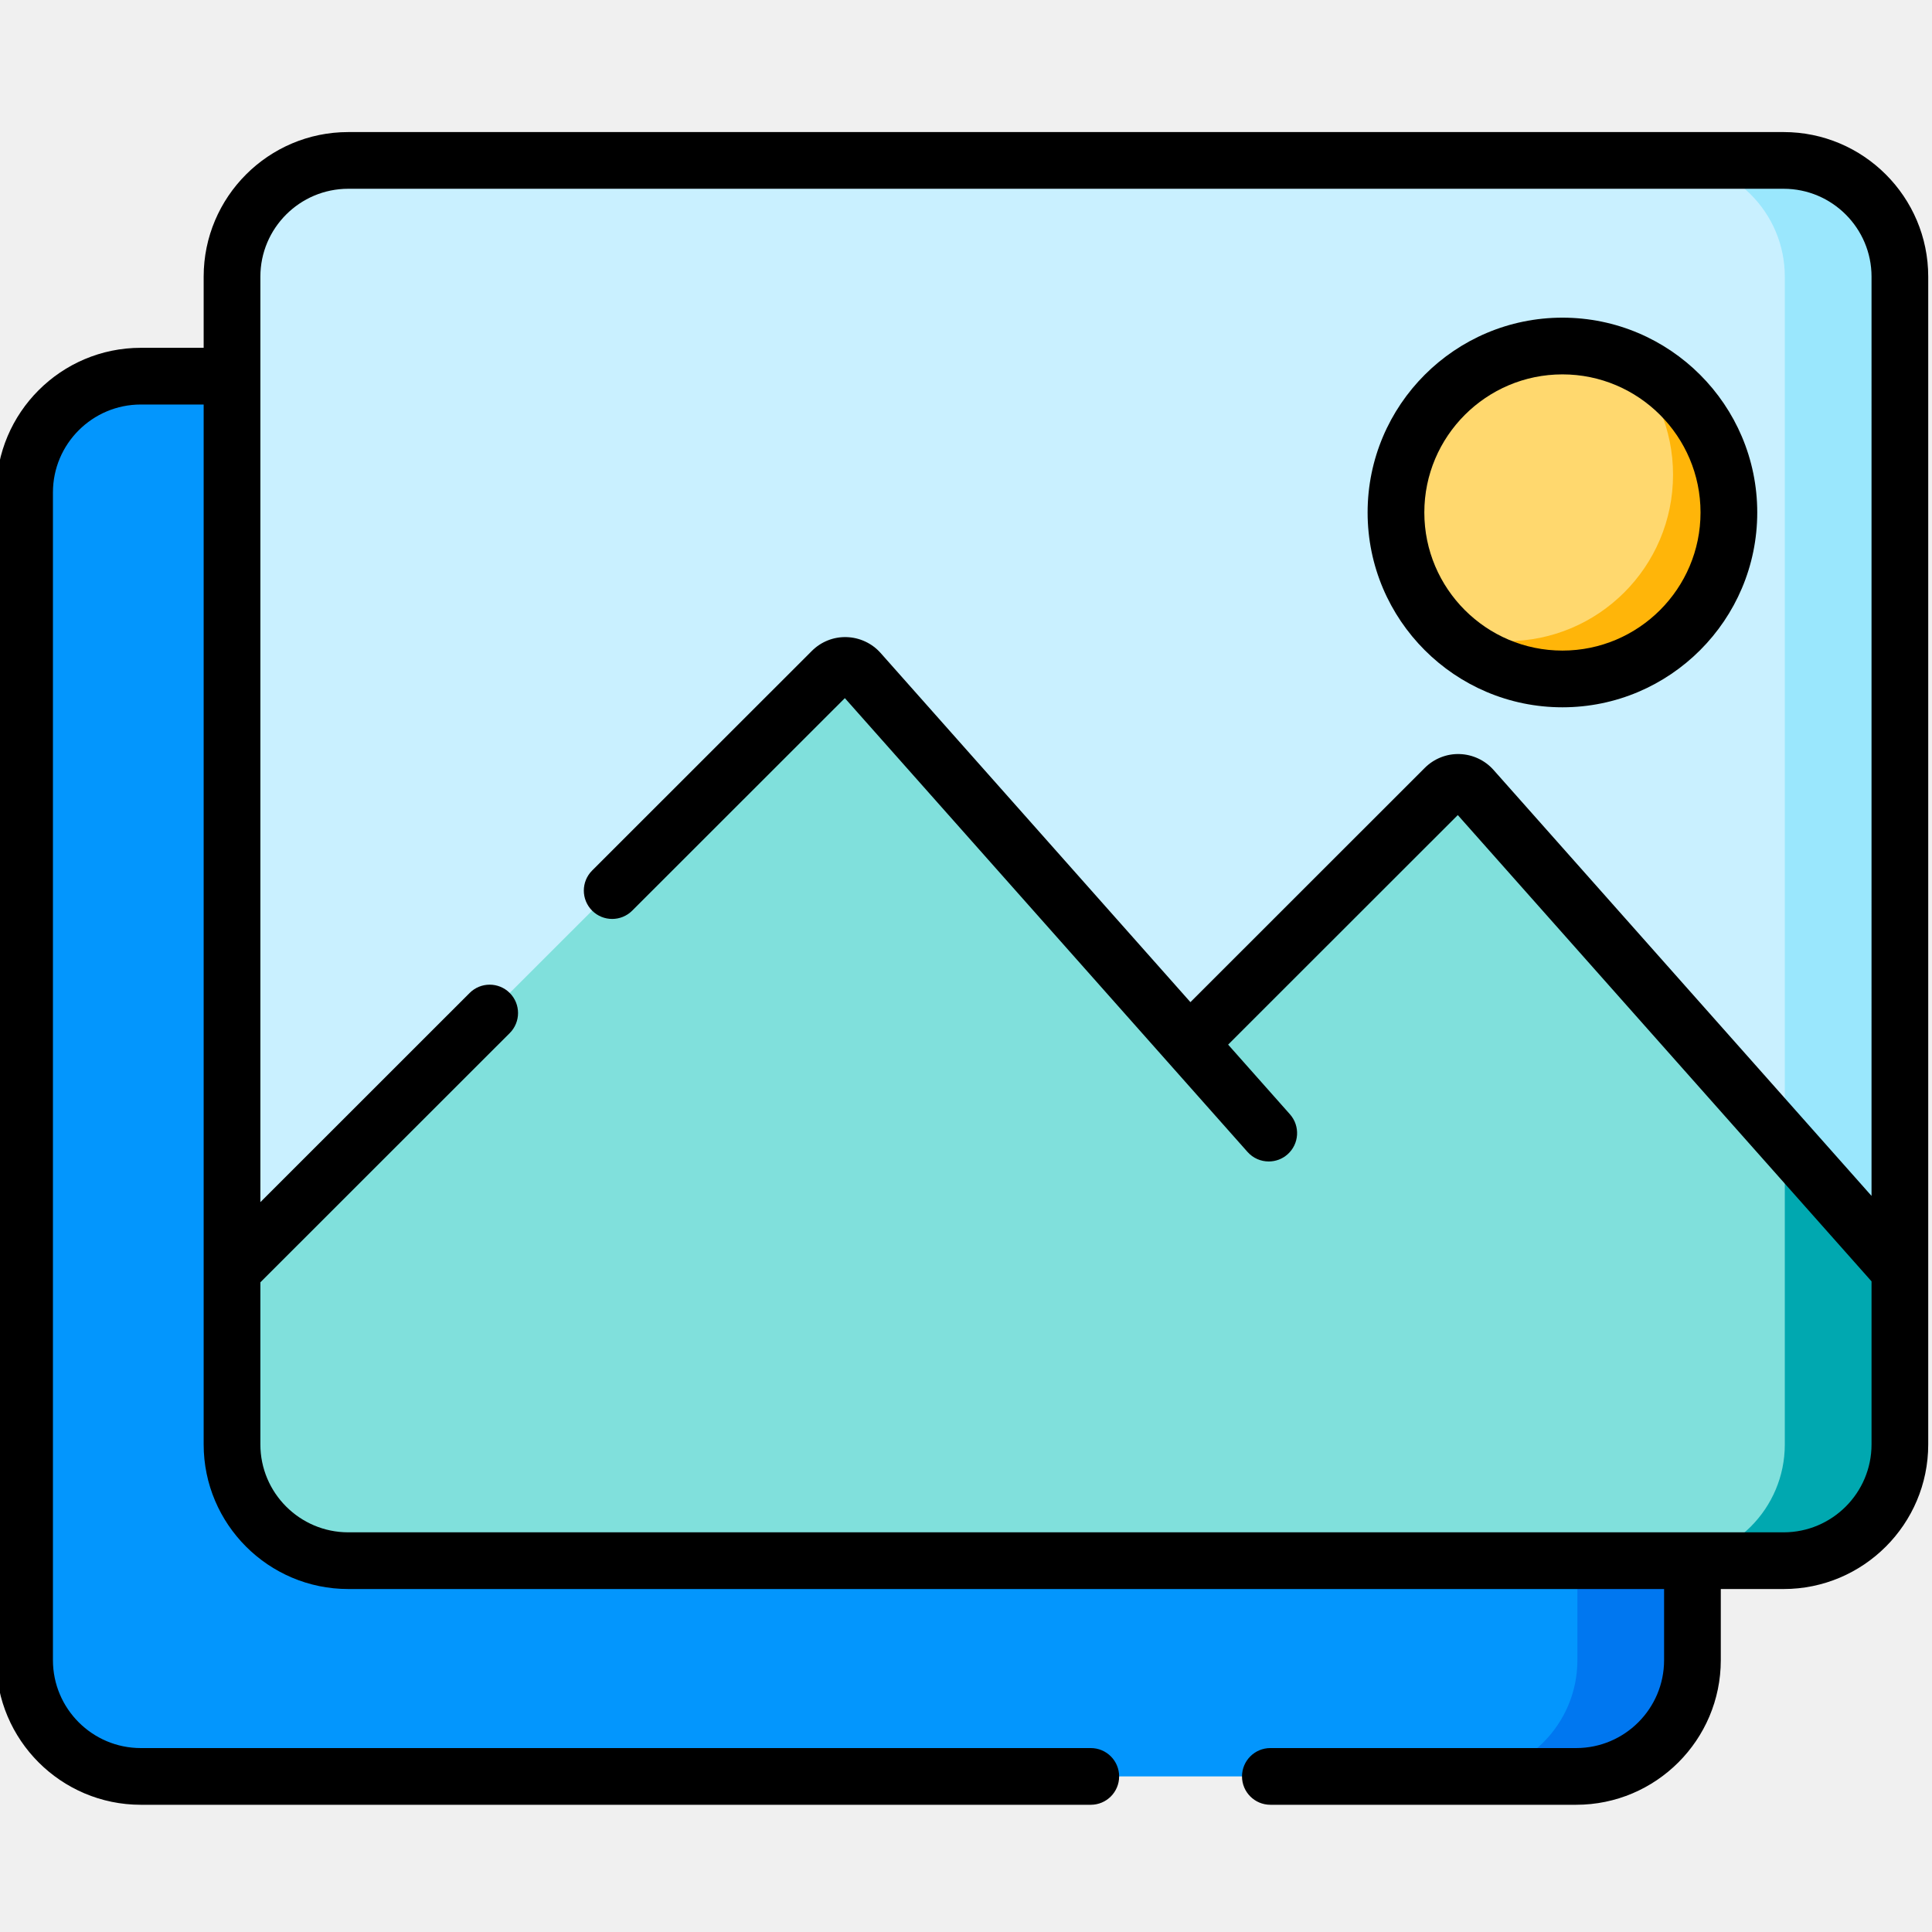
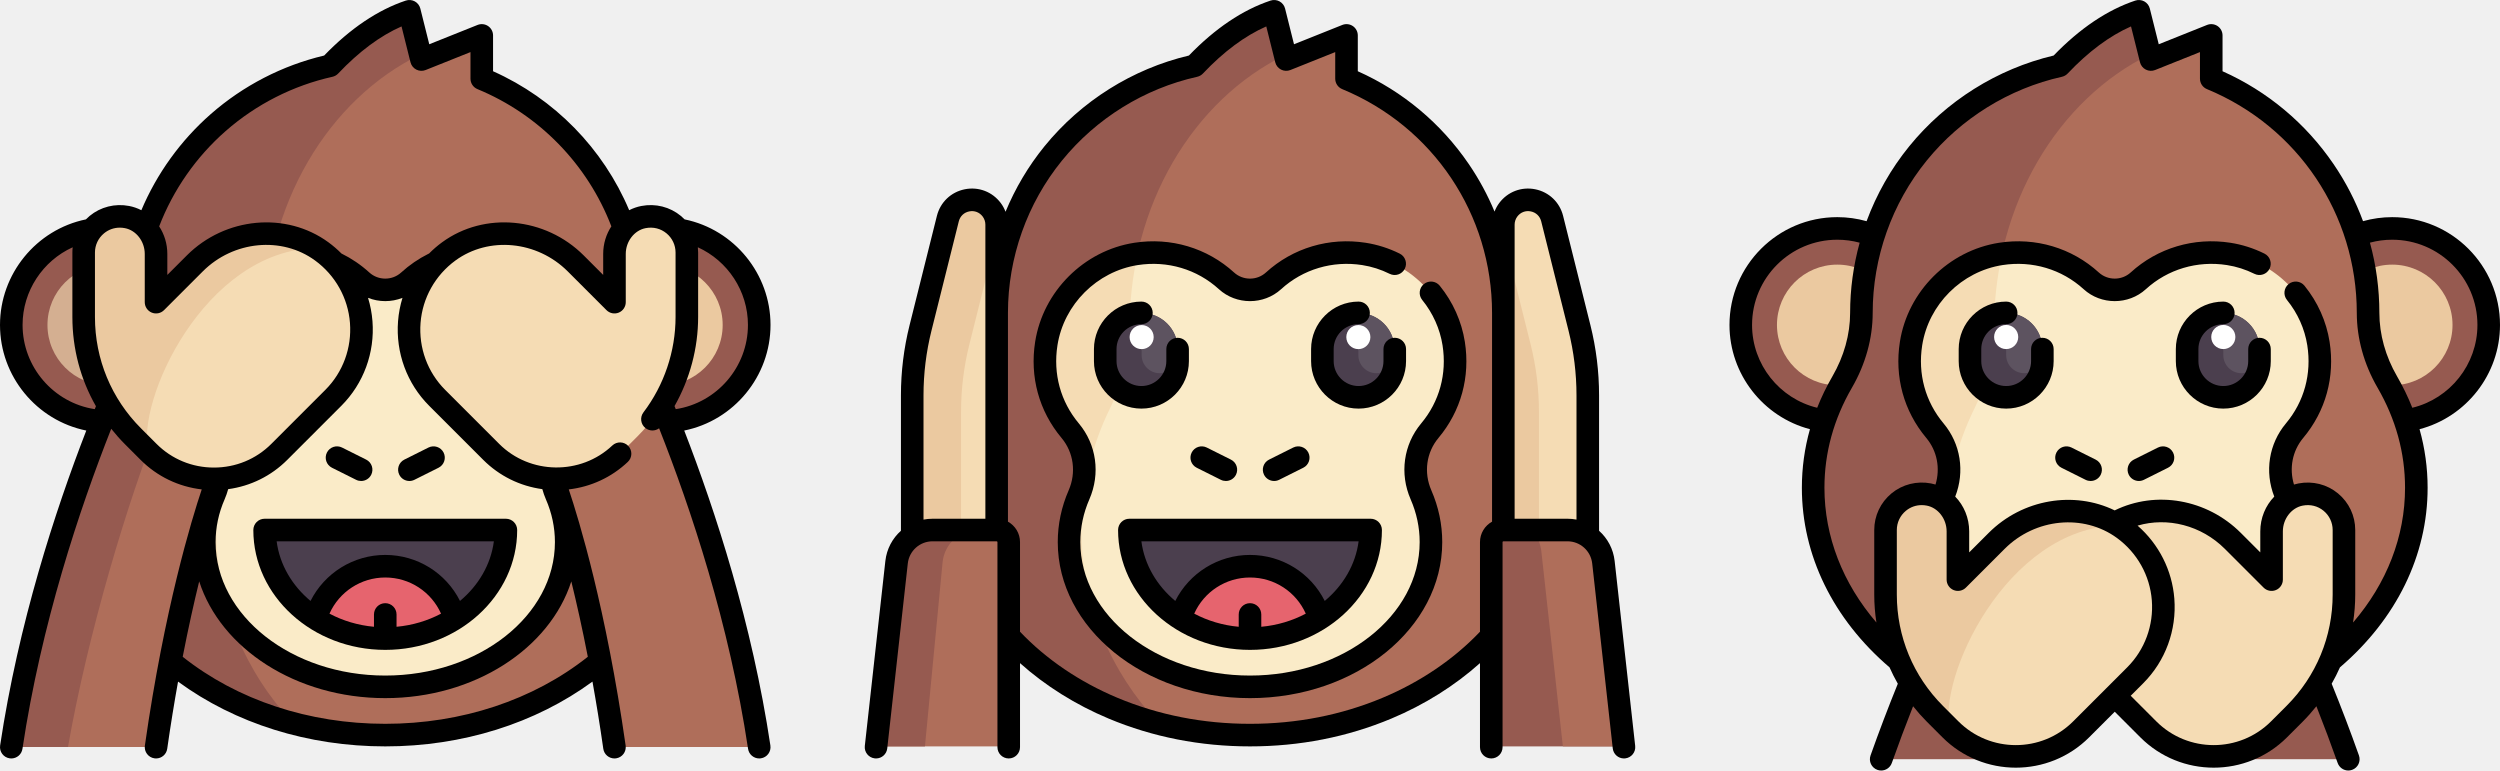
- <svg xmlns="http://www.w3.org/2000/svg" height="511pt" viewBox="1 -34 511.999 511" width="511pt">
-   <path d="m418.711 436.27h-380.391c-17.016 0-30.805-13.789-30.805-30.805v-309.473c0-17.012 13.789-30.805 30.805-30.805h380.391c17.012 0 30.805 13.793 30.805 30.805v309.473c0 17.016-13.793 30.805-30.805 30.805zm0 0" fill="#0396fd" />
-   <path d="m449.512 95.996v309.473c0 17.012-13.785 30.801-30.801 30.801h-30.496c17.012 0 30.809-13.789 30.809-30.801v-309.473c0-17.012-13.797-30.809-30.809-30.809h30.496c17.016 0 30.801 13.797 30.801 30.809zm0 0" fill="#0077f0" />
-   <path d="m473.68 379.098h-380.391c-17.012 0-30.805-13.793-30.805-30.809v-309.469c0-17.016 13.793-30.805 30.805-30.805h380.391c17.016 0 30.805 13.789 30.805 30.805v309.469c0 17.016-13.789 30.809-30.805 30.809zm0 0" fill="#c9f0ff" />
-   <path d="m504.48 38.82v309.473c0 17.016-13.785 30.801-30.797 30.801h-30.5c17.012 0 30.809-13.785 30.809-30.801v-309.473c0-17.012-13.797-30.809-30.809-30.809h30.5c17.012 0 30.797 13.797 30.797 30.809zm0 0" fill="#9ae7fd" />
-   <path d="m504.484 302.215-113.301-127.688c-1.914-2.156-5.25-2.254-7.289-.219l-67.75 67.719-87.398-98.492c-1.914-2.156-5.246-2.258-7.289-.219l-158.973 158.898v46.074c0 17.016 13.793 30.809 30.805 30.809h380.391c17.016 0 30.805-13.793 30.805-30.809zm0 0" fill="#80e0dc" />
-   <path d="m504.48 302.215v46.078c0 17.016-13.785 30.801-30.797 30.801h-30.5c17.012 0 30.809-13.785 30.809-30.801v-80.438zm0 0" fill="#00a8b0" />
-   <path d="m459.172 101.312c0 24.363-19.75 44.113-44.113 44.113-24.363 0-44.113-19.75-44.113-44.113s19.75-44.113 44.113-44.113c24.363 0 44.113 19.75 44.113 44.113zm0 0" fill="#ffd86e" />
-   <path d="m459.168 101.316c0 24.359-19.75 44.109-44.109 44.109-12.375 0-23.562-5.098-31.578-13.312 5.172 2.133 10.84 3.305 16.781 3.305 24.359 0 44.109-19.75 44.109-44.109 0-11.984-4.777-22.848-12.531-30.805 16.035 6.605 27.328 22.387 27.328 40.812zm0 0" fill="#ffb509" />
-   <path d="m415.059 49.684c-28.469 0-51.629 23.16-51.629 51.629s23.16 51.629 51.629 51.629 51.629-23.16 51.629-51.629-23.16-51.629-51.629-51.629zm0 88.227c-20.184 0-36.598-16.418-36.598-36.598s16.418-36.598 36.598-36.598c20.18 0 36.598 16.418 36.598 36.598s-16.418 36.598-36.598 36.598zm0 0" />
-   <path d="m473.68.5h-380.391c-21.129 0-38.316 17.188-38.316 38.316v18.859h-16.652c-21.129 0-38.32 17.188-38.32 38.32v309.469c0 21.133 17.191 38.32 38.32 38.32h251.746c4.152 0 7.516-3.363 7.516-7.516 0-4.148-3.363-7.512-7.516-7.512h-251.746c-12.844 0-23.293-10.449-23.293-23.293v-309.469c0-12.844 10.449-23.293 23.293-23.293h16.652v275.59c0 21.129 17.188 38.316 38.316 38.316h348.711v18.855c0 12.844-10.449 23.293-23.289 23.293h-81.051c-4.152 0-7.516 3.363-7.516 7.512 0 4.152 3.363 7.516 7.516 7.516h81.051c21.129 0 38.316-17.188 38.316-38.32v-18.855h16.652c21.129 0 38.32-17.188 38.32-38.316v-309.477c0-21.129-17.191-38.316-38.32-38.316zm23.293 281.926-100.168-112.883c-2.277-2.57-5.559-4.105-8.992-4.207-3.43-.125-6.801 1.23-9.23 3.66l-62.109 62.082-82.105-92.531c-2.277-2.57-5.559-4.102-8.992-4.203-3.469-.125-6.801 1.23-9.23 3.66l-58.223 58.195c-2.938 2.934-2.938 7.691-.004 10.629 2.934 2.938 7.691 2.934 10.625 0l56.348-56.316 106.715 120.266c1.484 1.672 3.551 2.523 5.625 2.523 1.773 0 3.555-.621 4.984-1.891 3.105-2.758 3.387-7.504.633-10.609l-16.383-18.465 60.863-60.832 109.645 123.566v43.219c0 12.844-10.449 23.293-23.293 23.293h-380.391c-12.84 0-23.289-10.449-23.289-23.293v-42.961l66.082-66.047c2.934-2.938 2.938-7.695.004-10.629-2.938-2.938-7.695-2.938-10.629-.004l-55.457 55.434v-245.266c0-12.84 10.449-23.289 23.289-23.289h380.391c12.844 0 23.293 10.449 23.293 23.289zm0 0" />
+ <svg xmlns="http://www.w3.org/2000/svg" version="1.1" id="Capa_1" x="0px" y="0px" viewBox="0 0 1661.224 512" xml:space="preserve" width="1661.224" height="512">
+   <defs id="defs89" />
+   <g id="g1174" transform="translate(574.6111,-4.008169)">
+     <path id="path2" d="M 436.758,257.861 C 428.654,243.877 424,228.164 424,212.001 v 0 C 424,141.89 381.022,81.869 320,56.693 V 28.001 l -40,16 -8,-32 c -21.101,7.034 -39.1,21.795 -52.658,36.133 -75.131,16.742 -131.341,83.689 -131.341,163.867 0,16.164 -4.653,31.876 -12.757,45.86 -12.322,21.262 -19.243,45.03 -19.243,70.14 0,90.575 89.543,164 200,164 110.457,0 200,-73.425 200,-164 0,-25.11 -6.921,-48.878 -19.243,-70.14 z" style="fill:#af6e5a" />
+     <path id="path4" d="m 144.001,356.667 c 0,-29.295 6.92,-57.024 19.242,-81.83 8.105,-16.315 12.758,-34.646 12.758,-53.504 0,-81.409 42.595,-151.083 103.165,-180.674 L 272.001,12 c -21.101,7.034 -39.1,21.795 -52.658,36.133 -75.132,16.743 -131.342,83.69 -131.342,163.868 0,16.164 -4.652,31.876 -12.758,45.86 -12.322,21.262 -19.242,45.03 -19.242,70.14 0,73.107 58.35,135.015 138.934,156.185 -31.661,-33.849 -50.934,-78.523 -50.934,-127.519 z" style="fill:#965a50" />
+     <path id="path6" d="m 256.001,460 c 66.274,0 120,-42.981 120,-96 0,-10.999 -2.339,-21.549 -6.621,-31.374 -6.21,-14.248 -4.096,-30.599 5.88,-42.518 12.724,-15.201 19.286,-35.725 15.823,-57.771 -4.757,-30.282 -29.239,-54.721 -59.527,-59.435 -23.145,-3.602 -44.599,3.844 -59.968,17.863 -4.369,3.985 -9.978,5.977 -15.584,5.977 -5.609,0 -11.219,-1.992 -15.588,-5.977 -15.37,-14.019 -36.823,-21.465 -59.968,-17.863 -30.289,4.714 -54.771,29.153 -59.527,59.435 -3.463,22.046 3.099,42.57 15.823,57.771 9.976,11.918 12.09,28.27 5.88,42.518 -4.282,9.825 -6.621,20.375 -6.621,31.374 -0.002,53.02 53.724,96 119.998,96 z" style="fill:#faebc8" />
+     <path id="path8" d="m 136.001,364 c 0,17.943 6.266,34.676 16.977,49.043 -5.752,-17.836 -8.977,-36.731 -8.977,-56.376 0,-29.295 6.92,-57.024 19.242,-81.83 8.105,-16.315 12.758,-34.646 12.758,-53.504 0,-16.767 1.898,-32.992 5.297,-48.515 -0.286,0.041 -0.564,0.039 -0.852,0.083 -30.289,4.714 -54.77,29.153 -59.527,59.435 -3.463,22.046 3.1,42.57 15.822,57.771 9.977,11.918 12.091,28.27 5.881,42.518 -4.282,9.826 -6.621,20.376 -6.621,31.375 z" style="fill:#f5dcb4" />
+     <path id="path10" d="m 176.001,356.001 c 0,39.765 35.817,72 80,72 44.183,0 80,-32.235 80,-72 z" style="fill:#4b3f4e" />
+     <path id="path12" d="m 209.905,414.787 c 13.036,8.296 28.916,13.213 46.096,13.213 17.18,0 33.06,-4.917 46.096,-13.213 C 296.318,394.766 277.818,380 256.001,380 c -21.817,0 -40.317,14.767 -46.096,34.787 z" style="fill:#e6646e" />
+     <path id="path14" d="m 184.001,268.001 v 0 c -13.255,0 -24,-10.745 -24,-24 v -8 c 0,-13.255 10.745,-24 24,-24 v 0 c 13.255,0 24,10.745 24,24 v 8 c 0,13.254 -10.745,24 -24,24 z" style="fill:#4b3f4e" />
+     <path id="path16" d="m 184.001,212.001 v 28 c 0,6.627 5.373,12 12,12 6.627,0 12,-5.373 12,-12 v -4 c 0,-13.255 -10.745,-24 -24,-24 z" style="fill:#5d5360" />
+     <circle id="circle18" r="8" cy="228" cx="184" style="fill:#ffffff" />
+     <path id="path20" d="m 328.001,268.001 v 0 c -13.255,0 -24,-10.745 -24,-24 v -8 c 0,-13.255 10.745,-24 24,-24 v 0 c 13.255,0 24,10.745 24,24 v 8 c 0,13.254 -10.746,24 -24,24 z" style="fill:#4b3f4e" />
+     <path id="path22" d="m 328.001,212.001 v 28 c 0,6.627 5.373,12 12,12 6.627,0 12,-5.373 12,-12 v -4 c 0,-13.255 -10.745,-24 -24,-24 z" style="fill:#5d5360" />
+     <circle id="circle24" r="8" cy="228" cx="328" style="fill:#ffffff" />
+     <path id="path26" d="M 84.715,143.619 C 76.413,132.55 58.984,136.07 55.628,149.493 l -18.133,72.533 c -3.649,14.595 -5.494,29.582 -5.494,44.626 v 105.349 h 56 V 153.478 c 0,-3.556 -1.153,-7.015 -3.286,-9.859 z" style="fill:#f5dcb4" />
+     <path id="path28" d="m 64.001,277.615 c 0,-15.044 1.845,-30.032 5.494,-44.626 l 18.133,-72.533 c 0.083,-0.334 0.272,-0.586 0.373,-0.908 v -6.069 c 0,-3.555 -1.153,-7.015 -3.286,-9.859 -8.302,-11.069 -25.731,-7.549 -29.087,5.874 l -18.133,72.533 c -3.649,14.595 -5.494,29.582 -5.494,44.626 v 105.349 h 32 c 0,0 0,-94.387 0,-94.387 z" style="fill:#ebc9a0" />
+     <path id="path30" d="M 88.001,356.001 H 45.482 c -12.229,0 -22.503,9.195 -23.853,21.349 L 8.001,500.001 h 88 v -136 c 0,-4.419 -3.582,-8 -8,-8 z" style="fill:#af6e5a" />
+     <path id="path32" d="M 75.608,356.001 H 45.481 c -12.229,0 -22.502,9.195 -23.853,21.35 L 8.001,500 v 0 h 32 L 51.755,377.35 c 1.349,-12.155 11.623,-21.349 23.853,-21.349 z" style="fill:#965a50" />
+     <path id="path34" d="m 427.287,143.619 c 8.302,-11.069 25.731,-7.549 29.087,5.874 l 18.133,72.533 c 3.649,14.595 5.494,29.582 5.494,44.626 v 105.349 h -56 V 153.478 c 0,-3.556 1.152,-7.015 3.286,-9.859 z" style="fill:#ebc9a0" />
+     <path id="path36" d="m 448.001,277.615 c 0,-15.044 -1.845,-30.032 -5.494,-44.626 l -18.133,-72.533 c -0.083,-0.334 -0.272,-0.586 -0.373,-0.908 v -6.069 c 0,-3.555 1.153,-7.015 3.286,-9.859 8.302,-11.069 25.731,-7.549 29.087,5.874 l 18.133,72.533 c 3.649,14.595 5.494,29.582 5.494,44.626 v 105.349 h -32 z" style="fill:#f5dcb4" />
+     <path id="path38" d="m 424.001,356.001 h 42.519 c 12.229,0 22.503,9.195 23.853,21.349 l 13.628,122.651 h -88 v -136 c 0,-4.419 3.581,-8 8,-8 z" style="fill:#965a50" />
+     <path id="path40" d="M 504.001,500 490.373,377.35 C 489.022,365.196 478.749,356 466.52,356 h -30.127 c 9.273,0 11.773,6 13.107,13.5 L 463.902,500 Z" style="fill:#af6e5a" />
+     <path id="path42" d="m 236.614,322.83 c 1.077,0.539 2.221,0.793 3.348,0.793 2.751,0 5.4,-1.52 6.714,-4.147 1.852,-3.705 0.351,-8.21 -3.354,-10.062 l -16.032,-8.016 c -3.705,-1.854 -8.21,-0.351 -10.062,3.354 -1.852,3.705 -0.351,8.21 3.354,10.062 z" />
+     <path id="path44" d="m 272.039,323.623 c 1.127,0 2.272,-0.255 3.348,-0.793 l 16.032,-8.016 c 3.705,-1.852 5.207,-6.357 3.354,-10.062 -1.852,-3.705 -6.357,-5.208 -10.062,-3.354 l -16.032,8.016 c -3.705,1.852 -5.207,6.357 -3.354,10.062 1.314,2.628 3.962,4.147 6.714,4.147 z" />
+     <path id="path46" d="m 183.855,219.412 c 4.142,0 7.5,-3.358 7.5,-7.5 0,-4.142 -3.358,-7.5 -7.5,-7.5 -17.396,0 -31.548,14.152 -31.548,31.548 v 8.016 c 0,17.396 14.153,31.548 31.549,31.548 17.396,0 31.548,-14.152 31.548,-31.548 v -8.016 c 0,-4.142 -3.358,-7.5 -7.5,-7.5 -4.142,0 -7.5,3.358 -7.5,7.5 v 8.016 c 0,9.125 -7.424,16.548 -16.549,16.548 -9.125,0 -16.548,-7.423 -16.548,-16.548 v -8.016 c 0,-9.125 7.424,-16.548 16.548,-16.548 z" />
+     <path id="path48" d="m 359.694,243.976 v -8.016 c 0,-4.142 -3.358,-7.5 -7.5,-7.5 -4.142,0 -7.5,3.358 -7.5,7.5 v 8.016 c 0,9.125 -7.424,16.548 -16.549,16.548 -9.125,0 -16.548,-7.423 -16.548,-16.548 v -8.016 c 0,-9.125 7.424,-16.548 16.548,-16.548 4.142,0 7.5,-3.358 7.5,-7.5 0,-4.142 -3.358,-7.5 -7.5,-7.5 -17.396,0 -31.548,14.152 -31.548,31.548 v 8.016 c 0,17.396 14.153,31.548 31.549,31.548 17.396,10e-4 31.548,-14.152 31.548,-31.548 z" />
+     <path id="path50" d="m 256.001,435.847 c 48.337,0 87.661,-35.729 87.661,-79.645 0,-4.142 -3.358,-7.5 -7.5,-7.5 H 175.839 c -4.142,0 -7.5,3.358 -7.5,7.5 0,43.917 39.325,79.645 87.662,79.645 z m 0,-31.032 c -4.142,0 -7.5,3.358 -7.5,7.5 v 8.18 c -10.714,-0.982 -20.739,-4.047 -29.566,-8.726 6.481,-14.503 20.945,-24.019 37.066,-24.019 16.192,0 30.594,9.496 37.067,24.018 -8.828,4.679 -18.853,7.744 -29.567,8.726 v -8.18 c 0,-4.141 -3.358,-7.499 -7.5,-7.499 z m 72.175,-41.113 c -2.03,15.556 -10.304,29.435 -22.512,39.625 -9.326,-18.576 -28.366,-30.576 -49.664,-30.576 -21.206,0 -40.315,12.028 -49.656,30.582 -12.212,-10.19 -20.489,-24.071 -22.519,-39.631 z" />
+     <path id="path52" d="m 398.765,231.13 c -2.126,-13.541 -7.895,-26.424 -16.682,-37.258 -2.609,-3.216 -7.332,-3.71 -10.549,-1.1 -3.217,2.609 -3.71,7.332 -1.101,10.549 7.124,8.783 11.797,19.204 13.513,30.136 2.979,18.975 -2.062,37.409 -14.197,51.906 -11.758,14.048 -14.447,33.365 -7.017,50.414 3.988,9.149 6.01,18.718 6.01,28.441 0,48.906 -50.576,88.693 -112.742,88.693 -62.166,0 -112.742,-39.788 -112.742,-88.693 0,-9.723 2.022,-19.292 6.01,-28.441 7.431,-17.049 4.742,-36.366 -7.016,-50.414 -12.136,-14.499 -17.177,-32.934 -14.197,-51.91 4.266,-27.158 26.221,-49.079 53.392,-53.308 19.709,-3.068 39.349,2.775 53.882,16.029 11.592,10.573 29.752,10.573 41.343,0 14.534,-13.256 34.174,-19.099 53.887,-16.029 6.317,0.984 12.458,2.943 18.251,5.823 3.71,1.844 8.211,0.332 10.055,-3.377 1.844,-3.709 0.332,-8.21 -3.378,-10.054 -7.171,-3.565 -14.782,-5.992 -22.62,-7.212 -24.226,-3.773 -48.394,3.432 -66.304,19.768 -5.923,5.402 -15.203,5.402 -21.126,-10e-4 -17.908,-16.333 -42.073,-23.537 -66.297,-19.768 -33.537,5.22 -60.637,32.278 -65.903,65.802 -3.663,23.316 2.557,45.998 17.512,63.866 8.085,9.659 9.912,22.99 4.768,34.792 -4.817,11.052 -7.259,22.637 -7.259,34.435 0,57.177 57.305,103.693 127.742,103.693 70.437,0 127.742,-46.517 127.742,-103.693 0,-11.798 -2.442,-23.383 -7.259,-34.435 -5.144,-11.802 -3.316,-25.134 4.768,-34.792 14.955,-17.867 21.175,-40.547 17.514,-63.862 z" />
+     <path id="path54" d="M 511.955,499.664 498.3,376.767 c -0.891,-8.018 -4.722,-15.047 -10.347,-20.066 v -90.028 c 0,-15.673 -1.927,-31.33 -5.729,-46.535 l -18.17,-72.679 c -2.264,-9.057 -9.355,-15.831 -18.505,-17.679 -9.15,-1.848 -18.315,1.643 -23.916,9.112 -1.312,1.749 -2.356,3.682 -3.143,5.714 C 413.912,133.58 408.188,122.991 401.36,112.988 382.858,85.882 357.443,64.654 327.631,51.349 V 27.541 c 0,-2.489 -1.235,-4.815 -3.295,-6.21 -2.062,-1.396 -4.68,-1.678 -6.99,-0.753 L 285.243,33.419 279.309,9.69 c -0.507,-2.027 -1.836,-3.75 -3.667,-4.756 -1.832,-1.005 -3.999,-1.202 -5.981,-0.541 -18.576,6.192 -36.822,18.473 -54.261,36.515 -37.524,8.89 -71.54,30.254 -95.986,60.339 -10.732,13.208 -19.411,27.884 -25.858,43.471 -0.792,-2.073 -1.851,-4.045 -3.186,-5.826 -5.601,-7.468 -14.765,-10.959 -23.916,-9.112 -9.151,1.848 -16.242,8.622 -18.506,17.679 l -18.17,72.679 C 25.977,235.343 24.049,251 24.049,266.673 v 90.028 c -5.625,5.018 -9.456,12.048 -10.347,20.066 L 0.047,499.664 c -0.458,4.117 2.509,7.825 6.626,8.282 0.281,0.031 0.561,0.046 0.837,0.046 3.771,0 7.019,-2.837 7.445,-6.672 L 28.61,378.423 c 0.933,-8.392 8.003,-14.721 16.447,-14.721 h 42.605 c 0.285,0 0.516,0.231 0.516,0.516 v 136.274 c 0,4.142 3.358,7.5 7.5,7.5 4.142,0 7.5,-3.358 7.5,-7.5 v -55.843 c 16.813,15.035 36.868,27.627 58.894,36.853 29.27,12.259 60.872,18.475 93.929,18.475 33.058,0 64.662,-6.216 93.933,-18.477 22.024,-9.225 42.078,-21.816 58.889,-36.851 v 55.843 c 0,4.142 3.358,7.5 7.5,7.5 4.142,0 7.5,-3.358 7.5,-7.5 V 364.218 c 0,-0.285 0.231,-0.516 0.516,-0.516 h 42.605 c 8.444,0 15.515,6.329 16.447,14.721 l 13.655,122.897 c 0.426,3.836 3.674,6.672 7.445,6.672 0.276,0 0.556,-0.015 0.837,-0.046 4.118,-0.457 7.084,-4.165 6.627,-8.282 z M 39.049,349.276 v -82.602 c 0,-14.448 1.777,-28.88 5.281,-42.897 L 62.5,151.098 c 0.86,-3.439 3.448,-5.912 6.922,-6.613 3.476,-0.7 6.82,0.573 8.947,3.409 1.156,1.542 1.793,3.452 1.793,5.379 V 348.704 H 45.057 c -2.051,-0.002 -4.06,0.197 -6.008,0.572 z m 305.09,118.388 c -27.426,11.487 -57.08,17.312 -88.138,17.312 -31.056,0 -60.709,-5.824 -88.134,-17.311 -25.092,-10.509 -47.387,-25.656 -64.688,-43.885 v -59.562 c 0,-5.836 -3.242,-10.925 -8.016,-13.574 V 211.912 c 0,-36.778 12.747,-72.72 35.893,-101.205 22.811,-28.073 54.719,-47.844 89.845,-55.672 1.46,-0.325 2.79,-1.08 3.818,-2.167 13.755,-14.546 27.881,-25.047 42.096,-31.307 l 5.958,23.832 c 0.525,2.102 1.933,3.873 3.862,4.859 1.928,0.987 4.188,1.09 6.2,0.286 L 312.63,38.62 v 17.672 c 0,3.037 1.832,5.775 4.64,6.933 60.486,24.955 99.57,83.318 99.57,148.688 v 138.733 c -4.774,2.649 -8.016,7.738 -8.016,13.574 v 59.562 c -17.301,18.227 -39.595,33.373 -64.685,43.882 z m 87.7,-118.962 V 153.271 c 0,-1.927 0.637,-3.837 1.793,-5.379 2.127,-2.836 5.472,-4.11 8.946,-3.409 3.475,0.702 6.063,3.174 6.923,6.613 l 18.17,72.679 c 3.504,14.017 5.281,28.45 5.281,42.897 v 82.602 c -1.948,-0.375 -3.957,-0.574 -6.008,-0.574 h -35.105 z" />
+   </g>
+   <g id="g56" transform="translate(537.4252,2.168923)">
+ </g>
+   <g id="g58" transform="translate(537.4252,2.168923)">
+ </g>
+   <g id="g60" transform="translate(537.4252,2.168923)">
+ </g>
+   <g id="g62" transform="translate(537.4252,2.168923)">
+ </g>
+   <g id="g64" transform="translate(537.4252,2.168923)">
+ </g>
+   <g id="g66" transform="translate(537.4252,2.168923)">
+ </g>
+   <g id="g68" transform="translate(537.4252,2.168923)">
+ </g>
+   <g id="g70" transform="translate(537.4252,2.168923)">
+ </g>
+   <g id="g72" transform="translate(537.4252,2.168923)">
+ </g>
+   <g id="g74" transform="translate(537.4252,2.168923)">
+ </g>
+   <g id="g76" transform="translate(537.4252,2.168923)">
+ </g>
+   <g id="g78" transform="translate(537.4252,2.168923)">
+ </g>
+   <g id="g80" transform="translate(537.4252,2.168923)">
+ </g>
+   <g id="g82" transform="translate(537.4252,2.168923)">
+ </g>
+   <g id="g84" transform="translate(537.4252,2.168923)">
+ </g>
+   <g id="g1013" transform="translate(-1.001662e-4,-4.007605)">
+     <circle id="circle901" r="64.1" cy="219.948" cx="71.599" style="fill:#965a50" />
+     <circle id="circle903" r="40.06" cy="219.948" cx="71.599" style="fill:#d4af91" />
+     <circle id="circle905" r="64.1" cy="219.948" cx="440.149" style="fill:#965a50" />
+     <circle id="circle907" r="40.06" cy="219.948" cx="440.149" style="fill:#ebc9a0" />
+     <path id="path909" d="m 436.905,257.862 c -8.117,-14.005 -12.777,-29.742 -12.777,-45.93 v 0 C 424.128,141.715 381.085,81.604 319.971,56.39 V 27.654 L 279.911,43.678 271.899,11.63 C 250.767,18.674 232.74,33.458 219.162,47.817 143.916,64.586 87.621,131.633 87.621,211.932 c 0,16.188 -4.66,31.924 -12.777,45.93 -12.341,21.294 -19.272,45.098 -19.272,70.246 0,90.711 89.678,164.248 200.302,164.248 110.624,0 200.302,-73.536 200.302,-164.248 0,-25.149 -6.931,-48.952 -19.271,-70.246 z" style="fill:#af6e5a" />
+     <path id="path911" d="m 143.705,356.817 c 0,-29.339 6.93,-57.11 19.271,-81.953 8.118,-16.34 12.777,-34.698 12.777,-53.585 0,-81.532 42.659,-151.311 103.321,-180.947 L 271.898,11.63 C 250.766,18.674 232.739,33.458 219.16,47.817 143.915,64.585 87.62,131.633 87.62,211.932 c 0,16.188 -4.659,31.924 -12.777,45.93 -12.341,21.294 -19.271,45.098 -19.271,70.246 0,73.217 58.438,135.219 139.143,156.421 -31.707,-33.901 -51.01,-78.642 -51.01,-127.712 z" style="fill:#965a50" />
+     <path id="path913" d="m 255.874,460.306 c 66.374,0 120.181,-43.046 120.181,-96.145 0,-11.016 -2.342,-21.582 -6.631,-31.422 -6.219,-14.269 -4.102,-30.646 5.889,-42.582 12.743,-15.224 19.315,-35.779 15.846,-57.858 -4.764,-30.328 -29.283,-54.804 -59.617,-59.525 -23.18,-3.608 -44.666,3.85 -60.059,17.89 -4.375,3.991 -9.993,5.986 -15.607,5.986 -5.618,0 -11.236,-1.995 -15.611,-5.986 -15.393,-14.04 -36.879,-21.498 -60.059,-17.89 -30.335,4.721 -54.853,29.197 -59.617,59.525 -3.468,22.079 3.104,42.634 15.846,57.858 9.991,11.936 12.108,28.313 5.889,42.582 -4.289,9.84 -6.631,20.406 -6.631,31.422 0,53.1 53.807,96.145 120.181,96.145 z" style="fill:#faebc8" />
+     <path id="path915" d="m 135.693,364.161 c 0,17.97 6.275,34.729 17.002,49.117 -5.761,-17.863 -8.99,-36.787 -8.99,-56.461 0,-29.339 6.93,-57.11 19.271,-81.953 8.118,-16.34 12.777,-34.698 12.777,-53.585 0,-16.792 1.901,-33.042 5.305,-48.588 -0.287,0.041 -0.565,0.039 -0.853,0.084 -30.335,4.721 -54.852,29.197 -59.617,59.525 -3.468,22.08 3.104,42.635 15.846,57.859 9.992,11.936 12.109,28.312 5.89,42.582 -4.288,9.838 -6.631,20.404 -6.631,31.42 z" style="fill:#f5dcb4" />
+     <path id="path917" d="m 175.754,356.15 c 0,39.825 35.871,72.109 80.121,72.109 44.25,0 80.121,-32.284 80.121,-72.109 z" style="fill:#4b3f4e" />
+     <path id="path919" d="m 209.709,415.025 c 13.056,8.308 28.96,13.233 46.165,13.233 17.205,0 33.109,-4.925 46.165,-13.233 -5.788,-20.051 -24.316,-34.839 -46.165,-34.839 -21.849,0 -40.377,14.788 -46.165,34.839 z" style="fill:#e6646e" />
+     <path id="path921" d="M 71.597,259.337 C 46.227,316.757 20.968,410.584 7.5,500.367 h 96.145 c 16.024,-112.169 44.733,-190.286 44.733,-190.286 z" style="fill:#af6e5a" />
+     <path id="path923" d="M 45.182,500.367 C 58.388,425.083 84.973,336.18 106.605,282.472 L 71.597,259.337 C 46.227,316.757 20.968,410.584 7.5,500.367 Z" style="fill:#965a50" />
+     <path id="path925" d="m 84.367,148.295 c 11.417,2.198 19.273,12.862 19.273,24.488 v 32.035 l 25.746,-25.746 c 22.537,-22.537 58.548,-26.787 84.287,-7.988 32.439,23.692 35.017,69.978 7.734,97.261 l -35.922,35.922 c -23.867,23.867 -62.921,23.867 -86.787,0 L 88.427,293.996 C 67.391,272.96 55.573,244.43 55.573,214.68 V 171.868 C 55.566,157.04 69.007,145.339 84.367,148.295 Z" style="fill:#f5dcb4" />
+     <path id="path927" d="m 210.276,168.847 c -25.435,-16.105 -59.322,-11.343 -80.891,10.226 l -25.745,25.746 v -32.036 c 0,-11.627 -7.857,-22.29 -19.273,-24.489 -15.36,-2.957 -28.8,8.744 -28.794,23.574 v 42.813 c 0,29.749 11.818,58.28 32.854,79.315 l 10.269,10.271 c -8.818,-32.61 36.898,-134.136 111.58,-135.42 z" style="fill:#ebc9a0" />
+     <path id="path929" d="m 440.403,259.337 c 25.37,57.42 50.629,151.247 64.097,241.03 H 408.355 C 392.331,388.198 363.622,310.08 363.622,310.08 Z" style="fill:#af6e5a" />
+     <path id="path931" d="m 427.633,148.295 c -11.417,2.198 -19.273,12.862 -19.273,24.488 v 32.035 l -25.746,-25.746 c -22.537,-22.537 -58.548,-26.787 -84.287,-7.988 -32.439,23.692 -35.017,69.978 -7.734,97.261 l 35.922,35.922 c 23.867,23.867 62.921,23.867 86.787,0 l 10.271,-10.271 c 21.036,-21.036 32.854,-49.566 32.854,-79.316 v -42.812 c 0.007,-14.828 -13.434,-26.529 -28.794,-23.573 z" style="fill:#f5dcb4" />
+     <path id="path933" d="m 220.581,314.812 16.032,8.016 c 1.077,0.539 2.222,0.793 3.349,0.793 2.751,0 5.4,-1.52 6.714,-4.147 1.853,-3.705 0.351,-8.21 -3.354,-10.062 l -16.032,-8.016 c -3.707,-1.854 -8.211,-0.351 -10.063,3.354 -1.852,3.704 -0.35,8.209 3.354,10.062 z" />
+     <path id="path935" d="m 272.038,323.621 c 1.127,0 2.271,-0.255 3.349,-0.793 l 16.032,-8.016 c 3.704,-1.852 5.206,-6.357 3.354,-10.062 -1.852,-3.705 -6.355,-5.208 -10.063,-3.354 l -16.032,8.016 c -3.704,1.852 -5.206,6.357 -3.354,10.062 1.314,2.628 3.963,4.147 6.714,4.147 z" />
+     <path id="path937" d="m 168.339,356.2 c 0,43.917 39.324,79.645 87.661,79.645 48.337,0 87.661,-35.729 87.661,-79.645 0,-4.142 -3.357,-7.5 -7.5,-7.5 H 175.839 c -4.143,0 -7.5,3.358 -7.5,7.5 z M 256,404.813 c -4.143,0 -7.5,3.358 -7.5,7.5 v 8.18 c -10.713,-0.982 -20.738,-4.047 -29.565,-8.725 6.48,-14.503 20.944,-24.019 37.065,-24.019 16.192,0 30.594,9.496 37.067,24.018 -8.828,4.679 -18.853,7.744 -29.567,8.726 v -8.18 c 0,-4.142 -3.357,-7.5 -7.5,-7.5 z M 328.175,363.7 c -2.029,15.556 -10.303,29.435 -22.511,39.625 -9.326,-18.576 -28.366,-30.576 -49.664,-30.576 -21.206,0 -40.314,12.028 -49.656,30.582 -12.212,-10.19 -20.489,-24.071 -22.519,-39.631 z" />
+     <path id="path939" d="M 454.662,290.108 C 487.668,283.414 512,254.074 512,219.926 c 0,-33.837 -23.998,-63.316 -57.079,-70.146 -0.782,-0.799 -1.607,-1.563 -2.479,-2.284 -7.284,-6.019 -16.855,-8.431 -26.265,-6.62 -2.868,0.552 -5.579,1.511 -8.091,2.806 C 400.799,102.691 368.418,69.564 327.629,51.348 V 27.539 c 0,-2.489 -1.234,-4.815 -3.295,-6.21 -2.061,-1.395 -4.679,-1.678 -6.99,-0.753 L 285.241,33.417 279.309,9.688 c -0.507,-2.026 -1.836,-3.75 -3.667,-4.755 -1.833,-1.005 -4.001,-1.201 -5.981,-0.541 -18.575,6.192 -36.821,18.472 -54.261,36.515 -27.77,6.577 -53.772,19.995 -75.329,38.895 -20.015,17.547 -35.845,39.519 -46.142,63.89 -2.516,-1.299 -5.232,-2.261 -8.105,-2.814 -9.405,-1.811 -18.98,0.601 -26.265,6.62 -0.873,0.721 -1.698,1.485 -2.479,2.284 -33.081,6.83 -57.079,36.309 -57.079,70.146 0,34.148 24.332,63.488 57.338,70.182 -20.775,53.555 -45.116,128.346 -57.255,209.27 -0.614,4.097 2.208,7.916 6.305,8.53 0.377,0.057 0.751,0.084 1.122,0.084 3.649,0 6.85,-2.669 7.407,-6.388 12.448,-82.982 37.983,-159.522 58.99,-212.672 2.866,3.609 5.949,7.08 9.257,10.388 l 10.275,10.276 c 11.046,11.046 25.244,17.844 40.614,19.621 -6.783,20.23 -24.789,79.242 -37.785,170.213 -0.586,4.101 2.264,7.899 6.364,8.485 0.359,0.051 0.717,0.076 1.07,0.076 3.672,0 6.881,-2.7 7.415,-6.44 2.271,-15.902 4.708,-30.804 7.196,-44.624 38.016,27.828 86.435,43.047 137.686,43.047 51.229,0 99.668,-15.222 137.688,-43.048 2.5,13.887 4.93,28.775 7.194,44.624 0.534,3.741 3.743,6.44 7.415,6.44 0.354,0 0.711,-0.025 1.07,-0.076 4.101,-0.586 6.95,-4.385 6.364,-8.485 -12.996,-90.972 -31.001,-149.984 -37.785,-170.213 14.701,-1.704 28.388,-8.02 39.233,-18.278 3.01,-2.846 3.142,-7.593 0.295,-10.603 -2.847,-3.01 -7.595,-3.141 -10.602,-0.295 -20.997,19.859 -54.707,19.387 -75.144,-1.052 l -35.939,-35.94 c -11.669,-11.668 -17.623,-27.881 -16.338,-44.482 1.28,-16.522 9.734,-31.637 23.195,-41.468 22.193,-16.208 54.266,-13.097 74.602,7.239 l 25.759,25.759 c 2.146,2.145 5.369,2.786 8.174,1.626 2.803,-1.161 4.63,-3.896 4.63,-6.929 v -32.052 c 0,-8.32 5.675,-15.687 13.201,-17.136 5.072,-0.977 9.998,0.251 13.875,3.454 3.825,3.16 6.018,7.812 6.016,12.767 v 42.834 c 0,22.749 -7.579,45.251 -21.342,63.361 -2.506,3.298 -1.864,8.003 1.434,10.51 2.707,2.057 6.36,1.989 8.97,0.076 21.031,53.163 46.645,129.846 59.118,212.996 0.558,3.719 3.757,6.388 7.407,6.388 0.37,0 0.745,-0.027 1.122,-0.084 4.097,-0.614 6.919,-4.433 6.305,-8.53 -12.139,-80.925 -36.48,-155.716 -57.255,-209.271 z M 15,219.926 c 0,-22.519 13.441,-42.594 33.289,-51.604 -0.128,1.156 -0.193,2.326 -0.192,3.505 v 42.834 c 0,21.13 5.441,41.423 15.653,59.284 -0.262,0.647 -0.522,1.282 -0.786,1.937 C 35.541,271.672 15,247.829 15,219.926 Z m 78.77,68.787 C 73.99,268.932 63.096,242.633 63.096,214.661 v -42.837 c -0.002,-4.952 2.19,-9.604 6.016,-12.764 3.009,-2.485 6.648,-3.781 10.497,-3.781 1.112,0 2.242,0.108 3.378,0.327 7.526,1.449 13.201,8.815 13.201,17.136 v 32.052 c 0,3.034 1.827,5.768 4.63,6.929 2.802,1.161 6.027,0.519 8.174,-1.626 l 25.759,-25.759 c 20.336,-20.336 52.41,-23.449 74.602,-7.239 13.461,9.831 21.915,24.946 23.195,41.468 1.285,16.601 -4.669,32.813 -16.338,44.482 l -35.939,35.94 c -10.132,10.132 -23.667,15.712 -38.112,15.712 -14.444,0 -27.979,-5.58 -38.112,-15.712 z M 256,484.974 c -50.716,0 -98.359,-15.799 -134.595,-44.543 3.761,-19.322 7.536,-36.129 10.955,-50.113 14.293,44.583 64.306,77.591 123.641,77.591 59.32,0 109.322,-32.993 123.63,-77.559 3.536,14.438 7.286,31.177 10.967,50.076 -36.24,28.743 -83.904,44.548 -134.598,44.548 z m 29.183,-211.319 35.939,35.94 c 10.697,10.697 24.404,17.426 39.254,19.447 0.628,2.29 1.402,4.545 2.356,6.733 3.987,9.149 6.01,18.719 6.01,28.441 0,48.906 -50.576,88.693 -112.742,88.693 -62.166,0 -112.742,-39.788 -112.742,-88.693 0,-9.722 2.022,-19.292 6.01,-28.441 0.952,-2.183 1.729,-4.437 2.357,-6.725 14.847,-2.013 28.533,-8.736 39.253,-19.455 l 35.939,-35.94 c 14.771,-14.771 22.31,-35.271 20.686,-56.247 -0.411,-5.305 -1.412,-10.492 -2.946,-15.486 3.658,1.449 7.549,2.18 11.444,2.18 3.893,0 7.784,-0.732 11.442,-2.18 -1.534,4.994 -2.535,10.181 -2.946,15.486 -1.624,20.976 5.915,41.477 20.686,56.247 z M 400.811,172.742 v 13.945 l -12.955,-12.956 c -25.516,-25.514 -65.95,-29.275 -94.057,-8.746 -3.124,2.282 -6.03,4.793 -8.71,7.496 -0.159,0.066 -0.318,0.13 -0.475,0.208 -6.548,3.275 -12.621,7.448 -18.053,12.402 -5.922,5.403 -15.202,5.401 -21.126,-0.001 -5.575,-5.085 -11.817,-9.326 -18.556,-12.637 -2.672,-2.692 -5.567,-5.194 -8.68,-7.467 -28.107,-20.527 -68.542,-16.768 -94.057,8.746 l -12.955,12.956 v -13.945 c 0,-6.741 -1.987,-13.065 -5.421,-18.307 9.301,-24.249 24.542,-46.128 44.192,-63.355 20.248,-17.752 44.779,-30.217 70.94,-36.047 1.461,-0.325 2.791,-1.08 3.818,-2.167 13.755,-14.545 27.882,-25.047 42.097,-31.307 l 5.958,23.833 c 0.525,2.101 1.934,3.873 3.862,4.858 1.929,0.986 4.189,1.09 6.199,0.286 l 29.795,-11.918 v 17.672 c 0,3.037 1.832,5.775 4.64,6.933 40.95,16.895 73.188,50.006 88.976,91.195 -3.44,5.244 -5.432,11.574 -5.432,18.323 z m 63.092,41.919 V 171.83 c 0,-1.18 -0.064,-2.351 -0.192,-3.508 19.848,9.01 33.289,29.085 33.289,51.604 0,27.903 -20.541,51.746 -47.964,55.956 -0.277,-0.688 -0.55,-1.354 -0.825,-2.033 10.182,-17.959 15.692,-38.48 15.692,-59.188 z" />
+     <g id="g941">
+ </g>
+     <g id="g943">
+ </g>
+     <g id="g945">
+ </g>
+     <g id="g947">
+ </g>
+     <g id="g949">
+ </g>
+     <g id="g951">
+ </g>
+     <g id="g953">
+ </g>
+     <g id="g955">
+ </g>
+     <g id="g957">
+ </g>
+     <g id="g959">
+ </g>
+     <g id="g961">
+ </g>
+     <g id="g963">
+ </g>
+     <g id="g965">
+ </g>
+     <g id="g967">
+ </g>
+     <g id="g969">
+ </g>
+   </g>
+   <g id="g1145" transform="translate(1149.224,-1.6905427e-4)">
+     <circle id="circle1015" r="64.13" cy="215.92" cx="71.63" style="fill:#965a50" />
+     <circle id="circle1017" r="40.08" cy="215.92" cx="71.63" style="fill:#ebc9a0" />
+     <circle id="circle1019" r="64.13" cy="215.92" cx="440.37" style="fill:#965a50" />
+     <circle id="circle1021" r="40.08" cy="215.92" cx="440.37" style="fill:#ebc9a0" />
+     <path id="path1023" d="m 151.593,464.419 h 208.815 c 57.569,-28.873 95.996,-80.894 95.996,-140.282 0,-25.16 -6.934,-48.976 -19.281,-70.281 -8.121,-14.013 -12.784,-29.757 -12.784,-45.953 v 0 c 0,-70.253 -43.065,-130.394 -104.21,-155.621 V 23.532 L 280.048,39.564 272.032,7.499 c -21.143,7.048 -39.178,21.839 -52.764,36.206 -75.283,16.777 -131.607,83.858 -131.607,164.198 0,16.196 -4.662,31.94 -12.784,45.953 -12.347,21.305 -19.281,45.121 -19.281,70.281 0.001,59.388 38.428,111.409 95.997,140.282 z" style="fill:#af6e5a" />
+     <path id="path1025" d="m 143.774,352.861 c 0,-29.354 6.934,-57.139 19.281,-81.995 8.122,-16.348 12.784,-34.716 12.784,-53.612 0,-81.573 42.681,-151.387 103.373,-181.038 L 272.033,7.499 C 250.89,14.547 232.855,29.338 219.269,43.705 143.985,60.482 87.661,127.563 87.661,207.903 c 0,16.196 -4.662,31.94 -12.784,45.953 -12.347,21.305 -19.281,45.121 -19.281,70.281 0,73.254 58.467,135.287 139.214,156.5 -31.724,-33.917 -51.036,-78.682 -51.036,-127.776 z" style="fill:#965a50" />
+     <path id="path1027" d="m 256,456.403 c 66.408,0 120.242,-43.068 120.242,-96.194 0,-11.021 -2.344,-21.593 -6.634,-31.438 -6.222,-14.276 -4.104,-30.661 5.892,-42.603 12.749,-15.232 19.325,-35.797 15.854,-57.888 -4.766,-30.343 -29.298,-54.831 -59.647,-59.555 -23.192,-3.61 -44.689,3.852 -60.089,17.899 -4.378,3.993 -9.999,5.989 -15.615,5.989 -5.621,0 -11.242,-1.996 -15.619,-5.989 -15.401,-14.047 -36.897,-21.509 -60.089,-17.899 -30.35,4.724 -54.881,29.212 -59.647,59.555 -3.47,22.091 3.105,42.656 15.854,57.888 9.996,11.942 12.114,28.327 5.892,42.603 -4.291,9.845 -6.634,20.416 -6.634,31.438 -0.002,53.126 53.832,96.194 120.24,96.194 z" style="fill:#faebc8" />
+     <path id="path1029" d="m 135.758,360.209 c 0,17.98 6.278,34.746 17.011,49.142 -5.764,-17.872 -8.995,-36.806 -8.995,-56.49 0,-29.354 6.934,-57.139 19.281,-81.995 8.122,-16.348 12.784,-34.716 12.784,-53.612 0,-16.8 1.902,-33.058 5.308,-48.613 -0.287,0.041 -0.566,0.039 -0.853,0.084 -30.35,4.723 -54.88,29.212 -59.647,59.555 -3.47,22.091 3.106,42.656 15.854,57.888 9.997,11.942 12.115,28.327 5.893,42.603 -4.292,9.845 -6.636,20.416 -6.636,31.438 z" style="fill:#f5dcb4" />
+     <path id="path1031" d="m 183.855,264.016 v 0 c -13.282,0 -24.048,-10.767 -24.048,-24.048 v -8.016 c 0,-13.282 10.767,-24.048 24.048,-24.048 v 0 c 13.282,0 24.048,10.767 24.048,24.048 v 8.016 c 0,13.281 -10.767,24.048 -24.048,24.048 z" style="fill:#4b3f4e" />
+     <path id="path1033" d="m 183.855,207.903 v 28.056 c 0,6.641 5.383,12.024 12.024,12.024 6.641,0 12.024,-5.383 12.024,-12.024 v -4.008 c 0,-13.282 -10.767,-24.048 -24.048,-24.048 z" style="fill:#5d5360" />
+     <circle id="circle1035" r="8.02" cy="223.94" cx="183.85" style="fill:#ffffff" />
+     <path id="path1037" d="m 328.145,264.016 v 0 c -13.282,0 -24.048,-10.767 -24.048,-24.048 v -8.016 c 0,-13.282 10.767,-24.048 24.048,-24.048 v 0 c 13.282,0 24.048,10.767 24.048,24.048 v 8.016 c 0.001,13.281 -10.766,24.048 -24.048,24.048 z" style="fill:#4b3f4e" />
+     <path id="path1039" d="m 328.145,207.903 v 28.056 c 0,6.641 5.383,12.024 12.024,12.024 6.641,0 12.024,-5.383 12.024,-12.024 v -4.008 c 0.001,-13.282 -10.766,-24.048 -24.048,-24.048 z" style="fill:#5d5360" />
+     <circle id="circle1041" r="8.02" cy="223.94" cx="328.14" style="fill:#ffffff" />
+     <g id="g1047">
+       <path id="path1043" d="m 125.278,440.37 c -7.771,18.973 -16.112,40.517 -24.479,64.124 l 81.163,0.004 c 6.073,0 11.625,-3.431 14.341,-8.862 l 3.585,-7.169 z" style="fill:#965a50" />
+       <path id="path1045" d="m 386.722,440.37 c 7.771,18.973 16.112,40.517 24.479,64.124 l -81.163,0.004 c -6.073,0 -11.625,-3.431 -14.341,-8.862 l -3.585,-7.169 z" style="fill:#965a50" />
+     </g>
+     <g id="g1053">
+       <path id="path1049" d="m 379.749,328.605 c -11.423,2.199 -19.283,12.868 -19.283,24.501 v 32.052 l -25.759,-25.759 c -22.549,-22.549 -58.578,-26.8 -84.329,-7.992 -32.455,23.704 -35.034,70.013 -7.738,97.31 l 35.94,35.94 c 23.879,23.879 62.953,23.879 86.831,0 l 10.276,-10.276 c 21.046,-21.046 32.87,-49.591 32.87,-79.356 v -42.834 c 0.007,-14.837 -13.441,-26.544 -28.808,-23.586 z" style="fill:#f5dcb4" />
+       <path id="path1051" d="m 132.251,328.605 c 11.423,2.199 19.283,12.868 19.283,24.501 v 32.052 l 25.759,-25.759 c 22.549,-22.549 58.578,-26.8 84.329,-7.992 32.455,23.704 35.034,70.013 7.738,97.31 l -35.94,35.94 c -23.879,23.879 -62.953,23.879 -86.831,0 l -10.276,-10.276 c -21.046,-21.046 -32.87,-49.591 -32.87,-79.356 v -42.834 c -0.007,-14.837 13.441,-26.544 28.808,-23.586 z" style="fill:#f5dcb4" />
+     </g>
+     <path id="path1055" d="m 258.224,349.167 c -25.448,-16.113 -59.352,-11.349 -80.932,10.232 l -25.758,25.759 v -32.052 c 0,-11.633 -7.861,-22.302 -19.283,-24.501 -15.368,-2.958 -28.815,8.749 -28.809,23.586 v 42.834 c 0,29.764 11.824,58.309 32.871,79.355 l 10.275,10.276 c -8.823,-32.627 36.917,-134.204 111.636,-135.489 z" style="fill:#ebc9a0" />
+     <path id="path1057" d="M 243.322,305.406 227.29,297.39 c -3.704,-1.853 -8.21,-0.35 -10.062,3.354 -1.852,3.705 -0.351,8.21 3.354,10.062 l 16.032,8.016 c 1.077,0.539 2.221,0.793 3.348,0.793 2.751,0 5.4,-1.52 6.714,-4.147 1.852,-3.704 0.351,-8.21 -3.354,-10.062 z" />
+     <path id="path1059" d="m 284.71,297.39 -16.032,8.016 c -3.705,1.852 -5.207,6.357 -3.354,10.062 1.314,2.628 3.963,4.147 6.714,4.147 1.127,0 2.272,-0.255 3.348,-0.793 l 16.032,-8.016 c 3.705,-1.852 5.207,-6.357 3.354,-10.062 -1.852,-3.705 -6.357,-5.208 -10.062,-3.354 z" />
+     <path id="path1061" d="m 512,215.921 c 0,-39.497 -32.133,-71.629 -71.629,-71.629 -6.606,0 -13.103,0.906 -19.386,2.67 C 416.057,133.639 409.49,120.894 401.358,108.981 382.856,81.875 357.441,60.647 327.629,47.342 V 23.534 c 0,-2.489 -1.234,-4.815 -3.295,-6.21 -2.061,-1.395 -4.679,-1.678 -6.99,-0.753 L 285.24,29.411 279.308,5.682 c -0.507,-2.027 -1.836,-3.75 -3.667,-4.756 -1.832,-1.005 -3.999,-1.202 -5.981,-0.541 -18.576,6.192 -36.822,18.473 -54.261,36.515 -37.524,8.89 -71.54,30.254 -95.986,60.339 -12.16,14.965 -21.687,31.815 -28.313,49.74 -6.308,-1.78 -12.833,-2.688 -19.47,-2.688 C 32.133,144.292 0,176.425 0,215.921 c 0,32.795 22.448,61.145 53.465,69.269 -3.562,12.663 -5.368,25.675 -5.368,38.949 0,44.806 20.689,87.152 58.264,119.327 1.641,3.707 3.476,7.33 5.495,10.86 -6.372,15.704 -12.472,31.714 -18.126,47.666 -1.384,3.904 0.659,8.191 4.563,9.575 0.829,0.294 1.674,0.433 2.506,0.433 3.087,0 5.979,-1.921 7.069,-4.997 4.463,-12.591 9.2,-25.225 14.134,-37.707 2.866,3.61 5.951,7.082 9.259,10.391 l 10.276,10.276 c 13.432,13.432 31.075,20.147 48.719,20.147 17.644,0 35.287,-6.716 48.719,-20.147 L 256,472.935 l 17.026,17.026 c 13.432,13.432 31.075,20.148 48.719,20.148 17.644,0 35.287,-6.716 48.719,-20.148 l 10.276,-10.276 c 3.309,-3.308 6.393,-6.781 9.259,-10.391 4.933,12.48 9.67,25.114 14.134,37.707 1.09,3.076 3.982,4.997 7.069,4.997 0.832,0 1.677,-0.139 2.505,-0.433 3.904,-1.384 5.948,-5.67 4.563,-9.575 -5.656,-15.957 -11.755,-31.967 -18.125,-47.666 2.021,-3.533 3.857,-7.16 5.499,-10.871 37.576,-32.175 58.259,-74.484 58.259,-119.316 0,-13.271 -1.805,-26.28 -5.366,-38.94 C 489.555,277.075 512,248.717 512,215.921 Z m -497,0 c 0,-31.226 25.404,-56.629 56.629,-56.629 5.068,0 10.05,0.665 14.87,1.974 -4.167,15.111 -6.338,30.803 -6.338,46.639 0,14.313 -4.071,28.903 -11.772,42.192 -3.949,6.813 -7.31,13.775 -10.112,20.859 C 33.234,264.898 15,242.21 15,215.921 Z m 213.368,263.434 c -21.015,21.015 -55.209,21.015 -76.225,0 L 141.867,469.079 C 122.087,449.299 111.194,423 111.194,395.027 V 352.19 c -0.002,-4.951 2.19,-9.603 6.015,-12.763 3.009,-2.486 6.65,-3.782 10.499,-3.782 1.112,0 2.241,0.108 3.377,0.327 7.526,1.449 13.201,8.816 13.201,17.136 v 32.052 c 0,3.034 1.827,5.768 4.63,6.929 2.802,1.16 6.028,0.519 8.173,-1.626 l 25.759,-25.759 c 20.336,-20.336 52.409,-23.449 74.603,-7.239 13.461,9.831 21.915,24.946 23.195,41.468 1.286,16.601 -4.669,32.813 -16.337,44.482 z m 141.765,-10.276 -10.276,10.276 c -21.015,21.015 -55.209,21.016 -76.225,0 l -17.026,-17.026 8.308,-8.307 c 14.771,-14.771 22.31,-35.271 20.686,-56.247 -1.457,-18.814 -10.279,-36.16 -24.428,-48.497 19.851,-5.839 42.345,-0.21 57.981,15.427 l 25.759,25.759 c 2.145,2.146 5.373,2.787 8.173,1.626 2.803,-1.161 4.63,-3.896 4.63,-6.929 v -32.052 c 0,-8.32 5.675,-15.688 13.2,-17.136 5.072,-0.977 9.999,0.251 13.876,3.455 3.825,3.16 6.018,7.813 6.016,12.767 v 42.834 c 0,27.971 -10.894,54.27 -30.674,74.05 z m 44.234,-55.418 c 0.949,-6.11 1.44,-12.334 1.44,-18.635 v -42.831 c 0.004,-9.443 -4.174,-18.312 -11.461,-24.333 -7.285,-6.019 -16.858,-8.433 -26.266,-6.621 -1.014,0.195 -2.006,0.445 -2.979,0.738 -3.286,-10.79 -1.078,-22.36 6.151,-30.996 14.954,-17.866 21.173,-40.546 17.512,-63.861 -2.125,-13.541 -7.894,-26.424 -16.681,-37.259 -2.609,-3.217 -7.332,-3.708 -10.55,-1.101 -3.217,2.609 -3.709,7.333 -1.1,10.55 7.124,8.783 11.796,19.204 13.513,30.136 2.98,18.975 -2.062,37.409 -14.197,51.906 -11.349,13.56 -14.246,32.029 -7.751,48.628 -5.768,5.925 -9.283,14.154 -9.283,23.123 v 13.945 l -12.956,-12.956 c -22.48,-22.48 -56.427,-28.367 -83.786,-14.939 -27.038,-13.145 -61.201,-7.593 -83.733,14.939 l -12.956,12.956 v -13.945 c 0,-8.969 -3.515,-17.198 -9.282,-23.123 6.495,-16.6 3.599,-35.069 -7.751,-48.629 -12.136,-14.499 -17.177,-32.934 -14.197,-51.91 4.266,-27.159 26.221,-49.08 53.392,-53.309 19.709,-3.069 39.349,2.774 53.882,16.029 11.591,10.573 29.751,10.573 41.343,0 14.533,-13.256 34.174,-19.096 53.887,-16.029 6.317,0.984 12.458,2.943 18.252,5.823 3.709,1.844 8.21,0.332 10.054,-3.377 1.844,-3.709 0.332,-8.21 -3.377,-10.054 -7.172,-3.565 -14.783,-5.992 -22.621,-7.212 -24.227,-3.773 -48.394,3.432 -66.303,19.768 -5.923,5.402 -15.203,5.402 -21.126,-0.001 -17.908,-16.333 -42.073,-23.537 -66.297,-19.768 -33.537,5.22 -60.637,32.278 -65.903,65.802 -3.663,23.316 2.557,45.998 17.512,63.866 7.229,8.636 9.438,20.206 6.151,30.996 -0.973,-0.293 -1.966,-0.543 -2.98,-0.739 v 0 c -9.409,-1.812 -18.981,0.603 -26.266,6.621 -7.288,6.021 -11.465,14.891 -11.461,24.33 v 42.834 c 0,6.298 0.49,12.521 1.439,18.628 -22.423,-26.126 -34.536,-57.161 -34.536,-89.516 0,-23.22 6.147,-45.601 18.271,-66.52 9.024,-15.572 13.794,-32.762 13.794,-49.713 0,-36.779 12.747,-72.721 35.893,-101.206 22.811,-28.073 54.719,-47.844 89.845,-55.672 1.46,-0.325 2.79,-1.08 3.818,-2.167 13.754,-14.545 27.882,-25.047 42.096,-31.307 l 5.958,23.832 c 0.525,2.102 1.933,3.873 3.862,4.859 1.928,0.986 4.189,1.09 6.2,0.286 l 29.795,-11.918 v 17.672 c 0,3.037 1.832,5.775 4.64,6.933 60.487,24.955 99.57,83.319 99.57,148.688 0,16.951 4.77,34.141 13.794,49.713 12.124,20.919 18.271,43.3 18.271,66.52 0,32.382 -12.109,63.404 -34.536,89.526 z m 39.356,-142.706 c -2.802,-7.084 -6.163,-14.045 -10.111,-20.858 -7.702,-13.289 -11.772,-27.879 -11.772,-42.192 0,-15.925 -2.127,-31.588 -6.266,-46.659 4.799,-1.296 9.758,-1.954 14.799,-1.954 31.225,0 56.629,25.404 56.629,56.629 -0.002,26.289 -18.236,48.976 -43.279,55.034 z" />
+     <path id="path1063" d="m 207.903,224.453 c -4.142,0 -7.5,3.358 -7.5,7.5 v 8.016 c 0,9.125 -7.424,16.548 -16.549,16.548 -9.125,0 -16.548,-7.423 -16.548,-16.548 v -8.016 c 0,-9.125 7.424,-16.548 16.548,-16.548 4.142,0 7.5,-3.358 7.5,-7.5 0,-4.142 -3.358,-7.5 -7.5,-7.5 -17.396,0 -31.548,14.152 -31.548,31.548 v 8.016 c 0,17.396 14.153,31.548 31.549,31.548 17.396,0 31.548,-14.152 31.548,-31.548 v -8.016 c 0,-4.142 -3.358,-7.5 -7.5,-7.5 z" />
+     <path id="path1065" d="m 352.193,224.453 c -4.142,0 -7.5,3.358 -7.5,7.5 v 8.016 c 0,9.125 -7.423,16.548 -16.548,16.548 -9.125,0 -16.548,-7.423 -16.548,-16.548 v -8.016 c 0,-9.125 7.423,-16.548 16.548,-16.548 4.142,0 7.5,-3.358 7.5,-7.5 0,-4.142 -3.358,-7.5 -7.5,-7.5 -17.396,0 -31.548,14.152 -31.548,31.548 v 8.016 c 0,17.396 14.152,31.548 31.548,31.548 17.396,0 31.548,-14.152 31.548,-31.548 v -8.016 c 0,-4.142 -3.358,-7.5 -7.5,-7.5 z" />
+     <g id="g1067">
+ </g>
+     <g id="g1069">
+ </g>
+     <g id="g1071">
+ </g>
+     <g id="g1073">
+ </g>
+     <g id="g1075">
+ </g>
+     <g id="g1077">
+ </g>
+     <g id="g1079">
+ </g>
+     <g id="g1081">
+ </g>
+     <g id="g1083">
+ </g>
+     <g id="g1085">
+ </g>
+     <g id="g1087">
+ </g>
+     <g id="g1089">
+ </g>
+     <g id="g1091">
+ </g>
+     <g id="g1093">
+ </g>
+     <g id="g1095">
+ </g>
+   </g>
</svg>
